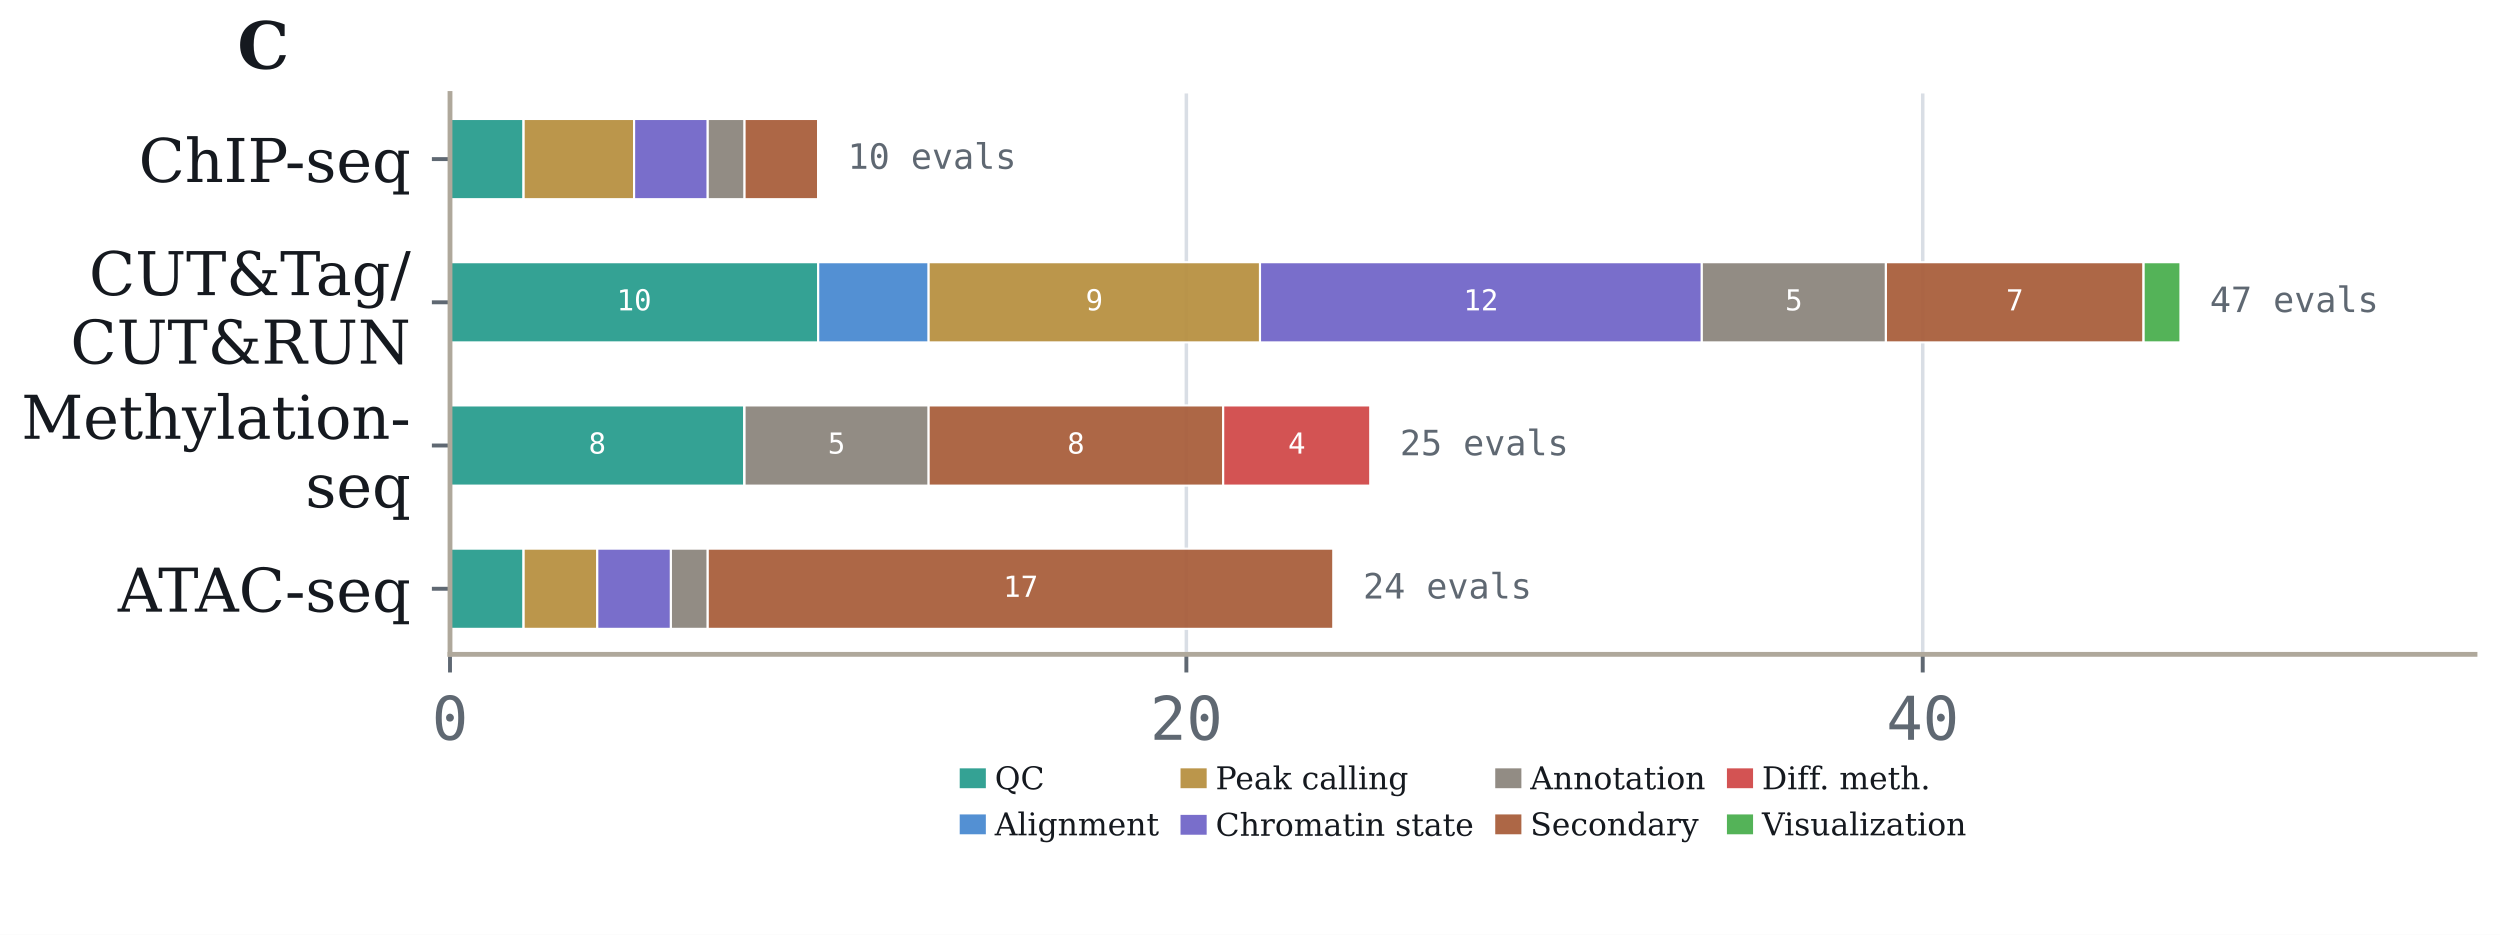
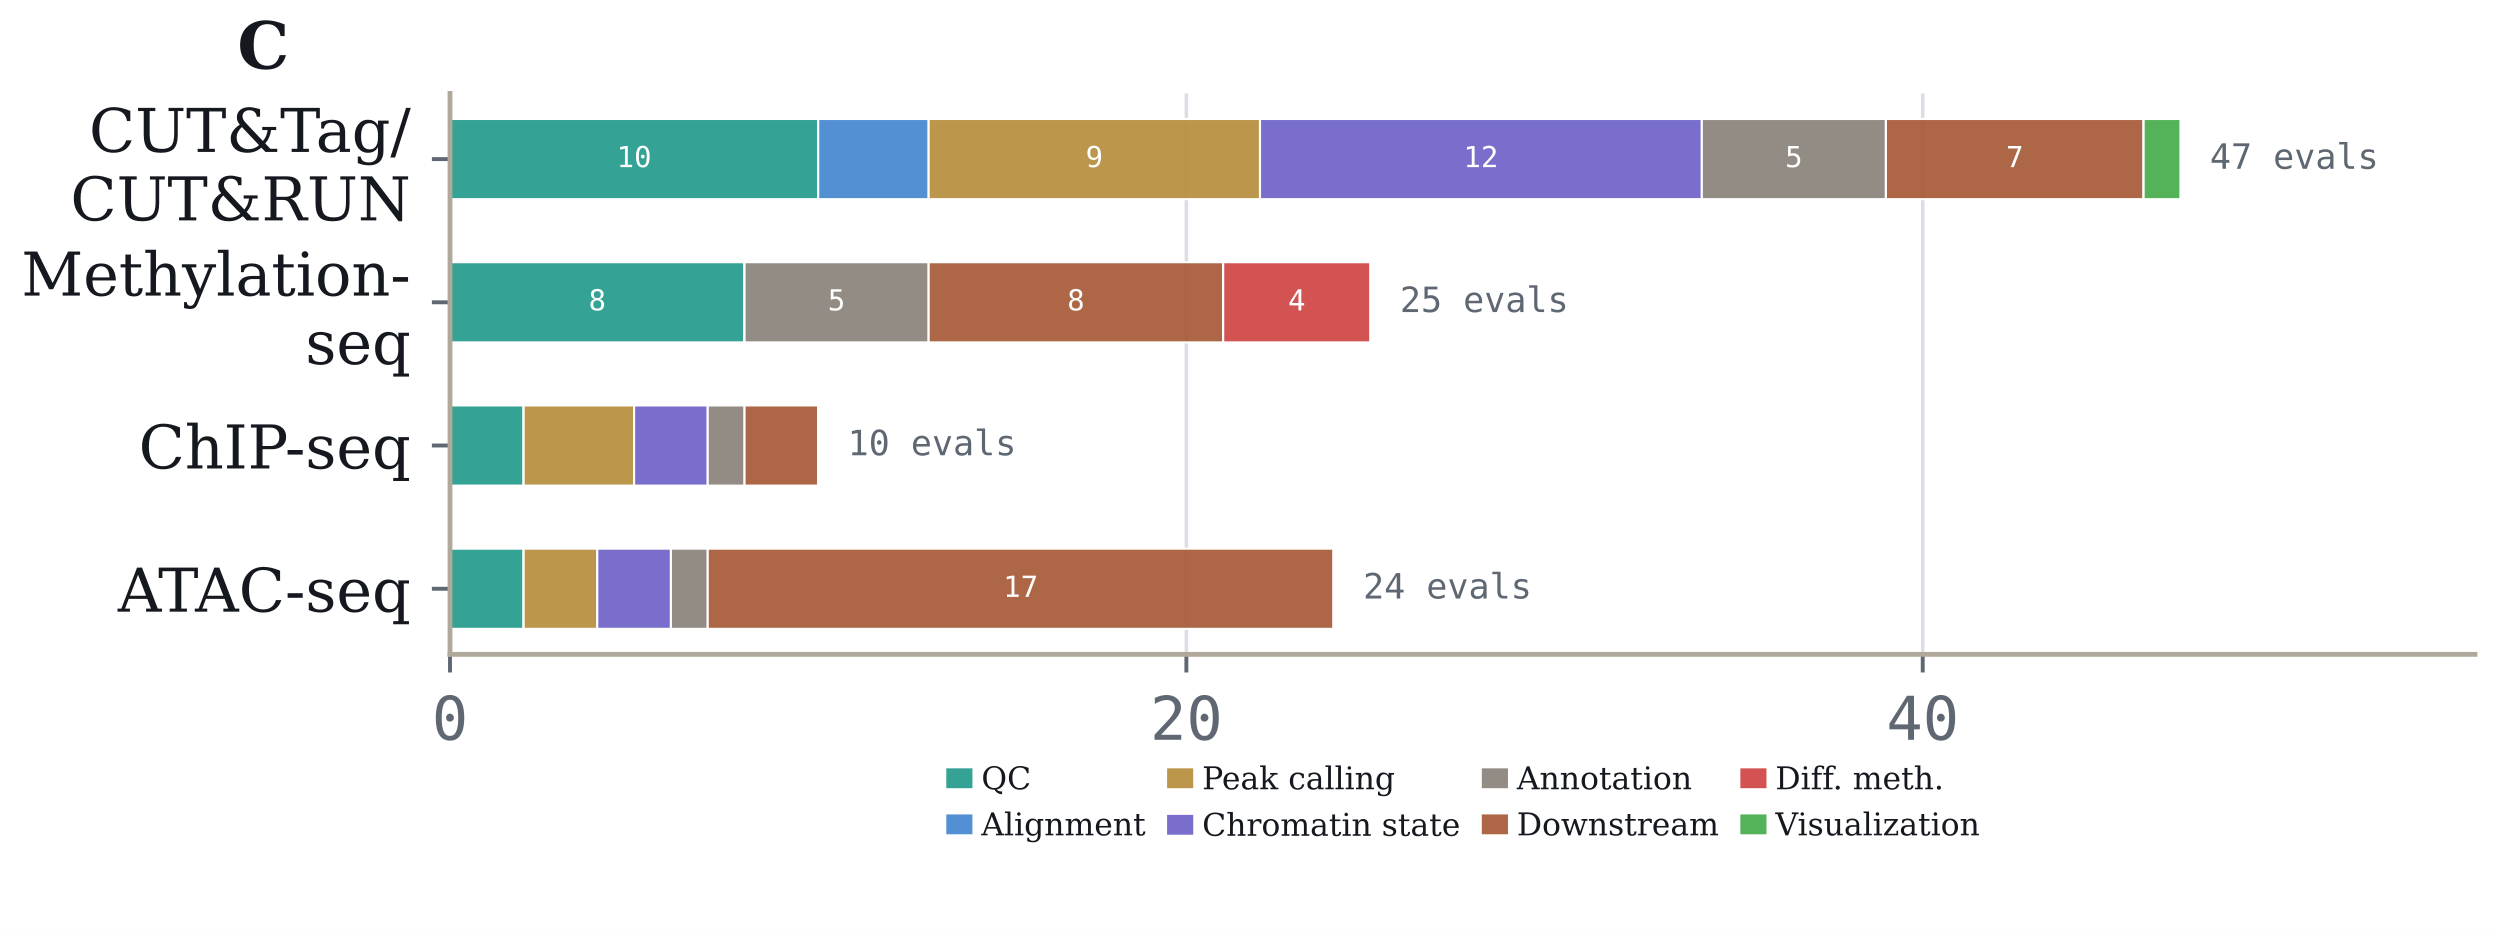
<svg xmlns="http://www.w3.org/2000/svg" xmlns:xlink="http://www.w3.org/1999/xlink" width="414pt" height="154.8pt" viewBox="0 0 414 154.8" version="1.1">
  <defs>
    <style type="text/css">*{stroke-linejoin: round; stroke-linecap: butt}</style>
  </defs>
  <g id="figure_1">
    <g id="patch_1">
      <path d="M 0 154.8  L 414 154.8  L 414 0  L 0 0  z " style="fill: #ffffff" />
    </g>
    <g id="axes_1">
      <g id="patch_2">
        <path d="M 74.52 108.36  L 409.86 108.36  L 409.86 15.48  L 74.52 15.48  z " style="fill: #ffffff" />
      </g>
      <g id="matplotlib.axis_1">
        <g id="xtick_1">
          <g id="line2d_1">
-             <path d="M 74.52 108.36  L 74.52 15.48  " clip-path="url(#p3cf0a6819d)" style="fill: none; stroke: #d9dee5; stroke-width: 0.58; stroke-linecap: square" />
+             <path d="M 74.52 108.36  L 74.52 15.48  " clip-path="url(#p53fe6e5245)" style="fill: none; stroke: #d9dee5; stroke-width: 0.58; stroke-linecap: square" />
          </g>
          <g id="line2d_2">
            <defs>
-               <path id="m60d0b8f4a0" d="M 0 0  L 0 3  " style="stroke: #5f6872; stroke-width: 0.65" />
+               <path id="m1442a773d7" d="M 0 0  L 0 3  " style="stroke: #5f6872; stroke-width: 0.65" />
            </defs>
            <g>
-               <use xlink:href="#m60d0b8f4a0" x="74.52" y="108.36" style="fill: #5f6872; stroke: #5f6872; stroke-width: 0.65" />
+               <use xlink:href="#m1442a773d7" x="74.52" y="108.36" style="fill: #5f6872; stroke: #5f6872; stroke-width: 0.65" />
            </g>
          </g>
          <g id="text_1">
            <text style="font-size: 10px; font-family: 'DejaVu Sans Mono', monospace; text-anchor: middle; fill: #5f6872" x="74.52" y="122.512" transform="rotate(-0 74.52 122.5116)">0</text>
          </g>
        </g>
        <g id="xtick_2">
          <g id="line2d_3">
-             <path d="M 196.462 108.36  L 196.462 15.48  " clip-path="url(#p3cf0a6819d)" style="fill: none; stroke: #d9dee5; stroke-width: 0.58; stroke-linecap: square" />
+             <path d="M 196.462 108.36  L 196.462 15.48  " clip-path="url(#p53fe6e5245)" style="fill: none; stroke: #d9dee5; stroke-width: 0.58; stroke-linecap: square" />
          </g>
          <g id="line2d_4">
            <g>
-               <use xlink:href="#m60d0b8f4a0" x="196.462" y="108.36" style="fill: #5f6872; stroke: #5f6872; stroke-width: 0.65" />
+               <use xlink:href="#m1442a773d7" x="196.462" y="108.36" style="fill: #5f6872; stroke: #5f6872; stroke-width: 0.65" />
            </g>
          </g>
          <g id="text_2">
            <text style="font-size: 10px; font-family: 'DejaVu Sans Mono', monospace; text-anchor: middle; fill: #5f6872" x="196.462" y="122.512" transform="rotate(-0 196.4618 122.5116)">20</text>
          </g>
        </g>
        <g id="xtick_3">
          <g id="line2d_5">
-             <path d="M 318.404 108.36  L 318.404 15.48  " clip-path="url(#p3cf0a6819d)" style="fill: none; stroke: #d9dee5; stroke-width: 0.58; stroke-linecap: square" />
+             <path d="M 318.404 108.36  L 318.404 15.48  " clip-path="url(#p53fe6e5245)" style="fill: none; stroke: #d9dee5; stroke-width: 0.58; stroke-linecap: square" />
          </g>
          <g id="line2d_6">
            <g>
-               <use xlink:href="#m60d0b8f4a0" x="318.404" y="108.36" style="fill: #5f6872; stroke: #5f6872; stroke-width: 0.65" />
+               <use xlink:href="#m1442a773d7" x="318.404" y="108.36" style="fill: #5f6872; stroke: #5f6872; stroke-width: 0.65" />
            </g>
          </g>
          <g id="text_3">
            <text style="font-size: 10px; font-family: 'DejaVu Sans Mono', monospace; text-anchor: middle; fill: #5f6872" x="318.404" y="122.512" transform="rotate(-0 318.4036 122.5116)">40</text>
          </g>
        </g>
      </g>
      <g id="matplotlib.axis_2">
        <g id="ytick_1">
          <g id="line2d_7">
            <defs>
-               <path id="mdb639b6b2f" d="M 0 0  L -3 0  " style="stroke: #5f6872; stroke-width: 0.65" />
+               <path id="m7e31153f26" d="M 0 0  L -3 0  " style="stroke: #5f6872; stroke-width: 0.65" />
            </defs>
            <g>
-               <use xlink:href="#mdb639b6b2f" x="74.52" y="26.343" style="fill: #5f6872; stroke: #5f6872; stroke-width: 0.65" />
+               <use xlink:href="#m7e31153f26" x="74.52" y="26.343" style="fill: #5f6872; stroke: #5f6872; stroke-width: 0.65" />
            </g>
          </g>
          <g id="text_4">
-             <text style="font-size: 10px; font-family: 'DejaVu Serif', serif; text-anchor: end; fill: #15191f" x="68.02" y="30.142" transform="rotate(-0 68.02 30.1421)">ChIP-seq</text>
+             <text style="font-size: 10px; font-family: 'DejaVu Serif', serif; fill: #15191f" transform="translate(14.74031 25.16085)">CUT&amp;Tag/</text>
+             <text style="font-size: 10px; font-family: 'DejaVu Serif', serif; fill: #15191f" transform="translate(11.66062 36.50085)">CUT&amp;RUN</text>
          </g>
        </g>
        <g id="ytick_2">
          <g id="line2d_8">
            <g>
-               <use xlink:href="#mdb639b6b2f" x="74.52" y="50.061" style="fill: #5f6872; stroke: #5f6872; stroke-width: 0.65" />
+               <use xlink:href="#m7e31153f26" x="74.52" y="50.061" style="fill: #5f6872; stroke: #5f6872; stroke-width: 0.65" />
            </g>
          </g>
          <g id="text_5">
-             <text style="font-size: 10px; font-family: 'DejaVu Serif', serif; fill: #15191f" transform="translate(14.74031 48.87893)">CUT&amp;Tag/</text>
-             <text style="font-size: 10px; font-family: 'DejaVu Serif', serif; fill: #15191f" transform="translate(11.66062 60.21893)">CUT&amp;RUN</text>
+             <text style="font-size: 10px; font-family: 'DejaVu Serif', serif; fill: #15191f" transform="translate(3.534062 48.95002)">Methylation-</text>
+             <text style="font-size: 10px; font-family: 'DejaVu Serif', serif; fill: #15191f" transform="translate(50.56844 60.29002)">seq</text>
          </g>
        </g>
        <g id="ytick_3">
          <g id="line2d_9">
            <g>
-               <use xlink:href="#mdb639b6b2f" x="74.52" y="73.779" style="fill: #5f6872; stroke: #5f6872; stroke-width: 0.65" />
+               <use xlink:href="#m7e31153f26" x="74.52" y="73.779" style="fill: #5f6872; stroke: #5f6872; stroke-width: 0.65" />
            </g>
          </g>
          <g id="text_6">
-             <text style="font-size: 10px; font-family: 'DejaVu Serif', serif; fill: #15191f" transform="translate(3.534062 72.6681)">Methylation-</text>
-             <text style="font-size: 10px; font-family: 'DejaVu Serif', serif; fill: #15191f" transform="translate(50.56844 84.0081)">seq</text>
+             <text style="font-size: 10px; font-family: 'DejaVu Serif', serif; text-anchor: end; fill: #15191f" x="68.02" y="77.578" transform="rotate(-0 68.02 77.57826)">ChIP-seq</text>
          </g>
        </g>
        <g id="ytick_4">
          <g id="line2d_10">
            <g>
-               <use xlink:href="#mdb639b6b2f" x="74.52" y="97.497" style="fill: #5f6872; stroke: #5f6872; stroke-width: 0.65" />
+               <use xlink:href="#m7e31153f26" x="74.52" y="97.497" style="fill: #5f6872; stroke: #5f6872; stroke-width: 0.65" />
            </g>
          </g>
          <g id="text_7">
            <text style="font-size: 10px; font-family: 'DejaVu Serif', serif; text-anchor: end; fill: #15191f" x="68.02" y="101.296" transform="rotate(-0 68.02 101.2963)">ATAC-seq</text>
          </g>
        </g>
      </g>
      <g id="patch_3">
-         <path d="M 74.52 19.702  L 86.714 19.702  L 86.714 32.984  L 74.52 32.984  z " clip-path="url(#p3cf0a6819d)" style="fill: #2a9d8f; opacity: 0.95; stroke: #ffffff; stroke-width: 0.35; stroke-linejoin: miter" />
+         <path d="M 74.52 19.702  L 135.491 19.702  L 135.491 32.984  L 74.52 32.984  z " clip-path="url(#p53fe6e5245)" style="fill: #2a9d8f; opacity: 0.95; stroke: #ffffff; stroke-width: 0.35; stroke-linejoin: miter" />
      </g>
      <g id="patch_4">
-         <path d="M 74.52 43.42  L 135.491 43.42  L 135.491 56.702  L 74.52 56.702  z " clip-path="url(#p3cf0a6819d)" style="fill: #2a9d8f; opacity: 0.95; stroke: #ffffff; stroke-width: 0.35; stroke-linejoin: miter" />
+         <path d="M 74.52 43.42  L 123.297 43.42  L 123.297 56.702  L 74.52 56.702  z " clip-path="url(#p53fe6e5245)" style="fill: #2a9d8f; opacity: 0.95; stroke: #ffffff; stroke-width: 0.35; stroke-linejoin: miter" />
      </g>
      <g id="patch_5">
-         <path d="M 74.52 67.138  L 123.297 67.138  L 123.297 80.42  L 74.52 80.42  z " clip-path="url(#p3cf0a6819d)" style="fill: #2a9d8f; opacity: 0.95; stroke: #ffffff; stroke-width: 0.35; stroke-linejoin: miter" />
+         <path d="M 74.52 67.138  L 86.714 67.138  L 86.714 80.42  L 74.52 80.42  z " clip-path="url(#p53fe6e5245)" style="fill: #2a9d8f; opacity: 0.95; stroke: #ffffff; stroke-width: 0.35; stroke-linejoin: miter" />
      </g>
      <g id="patch_6">
-         <path d="M 74.52 90.856  L 86.714 90.856  L 86.714 104.138  L 74.52 104.138  z " clip-path="url(#p3cf0a6819d)" style="fill: #2a9d8f; opacity: 0.95; stroke: #ffffff; stroke-width: 0.35; stroke-linejoin: miter" />
+         <path d="M 74.52 90.856  L 86.714 90.856  L 86.714 104.138  L 74.52 104.138  z " clip-path="url(#p53fe6e5245)" style="fill: #2a9d8f; opacity: 0.95; stroke: #ffffff; stroke-width: 0.35; stroke-linejoin: miter" />
      </g>
      <g id="patch_7">
-         <path d="M 86.714 19.702  L 86.714 19.702  L 86.714 32.984  L 86.714 32.984  z " clip-path="url(#p3cf0a6819d)" style="fill: #4b8bd1; opacity: 0.95; stroke: #ffffff; stroke-width: 0.35; stroke-linejoin: miter" />
+         <path d="M 135.491 19.702  L 153.782 19.702  L 153.782 32.984  L 135.491 32.984  z " clip-path="url(#p53fe6e5245)" style="fill: #4b8bd1; opacity: 0.95; stroke: #ffffff; stroke-width: 0.35; stroke-linejoin: miter" />
      </g>
      <g id="patch_8">
-         <path d="M 135.491 43.42  L 153.782 43.42  L 153.782 56.702  L 135.491 56.702  z " clip-path="url(#p3cf0a6819d)" style="fill: #4b8bd1; opacity: 0.95; stroke: #ffffff; stroke-width: 0.35; stroke-linejoin: miter" />
+         <path d="M 123.297 43.42  L 123.297 43.42  L 123.297 56.702  L 123.297 56.702  z " clip-path="url(#p53fe6e5245)" style="fill: #4b8bd1; opacity: 0.95; stroke: #ffffff; stroke-width: 0.35; stroke-linejoin: miter" />
      </g>
      <g id="patch_9">
-         <path d="M 123.297 67.138  L 123.297 67.138  L 123.297 80.42  L 123.297 80.42  z " clip-path="url(#p3cf0a6819d)" style="fill: #4b8bd1; opacity: 0.95; stroke: #ffffff; stroke-width: 0.35; stroke-linejoin: miter" />
+         <path d="M 86.714 67.138  L 86.714 67.138  L 86.714 80.42  L 86.714 80.42  z " clip-path="url(#p53fe6e5245)" style="fill: #4b8bd1; opacity: 0.95; stroke: #ffffff; stroke-width: 0.35; stroke-linejoin: miter" />
      </g>
      <g id="patch_10">
-         <path d="M 86.714 90.856  L 86.714 90.856  L 86.714 104.138  L 86.714 104.138  z " clip-path="url(#p3cf0a6819d)" style="fill: #4b8bd1; opacity: 0.95; stroke: #ffffff; stroke-width: 0.35; stroke-linejoin: miter" />
+         <path d="M 86.714 90.856  L 86.714 90.856  L 86.714 104.138  L 86.714 104.138  z " clip-path="url(#p53fe6e5245)" style="fill: #4b8bd1; opacity: 0.95; stroke: #ffffff; stroke-width: 0.35; stroke-linejoin: miter" />
      </g>
      <g id="patch_11">
-         <path d="M 86.714 19.702  L 105.005 19.702  L 105.005 32.984  L 86.714 32.984  z " clip-path="url(#p3cf0a6819d)" style="fill: #b89142; opacity: 0.95; stroke: #ffffff; stroke-width: 0.35; stroke-linejoin: miter" />
+         <path d="M 153.782 19.702  L 208.656 19.702  L 208.656 32.984  L 153.782 32.984  z " clip-path="url(#p53fe6e5245)" style="fill: #b89142; opacity: 0.95; stroke: #ffffff; stroke-width: 0.35; stroke-linejoin: miter" />
      </g>
      <g id="patch_12">
-         <path d="M 153.782 43.42  L 208.656 43.42  L 208.656 56.702  L 153.782 56.702  z " clip-path="url(#p3cf0a6819d)" style="fill: #b89142; opacity: 0.95; stroke: #ffffff; stroke-width: 0.35; stroke-linejoin: miter" />
+         <path d="M 123.297 43.42  L 123.297 43.42  L 123.297 56.702  L 123.297 56.702  z " clip-path="url(#p53fe6e5245)" style="fill: #b89142; opacity: 0.95; stroke: #ffffff; stroke-width: 0.35; stroke-linejoin: miter" />
      </g>
      <g id="patch_13">
-         <path d="M 123.297 67.138  L 123.297 67.138  L 123.297 80.42  L 123.297 80.42  z " clip-path="url(#p3cf0a6819d)" style="fill: #b89142; opacity: 0.95; stroke: #ffffff; stroke-width: 0.35; stroke-linejoin: miter" />
+         <path d="M 86.714 67.138  L 105.005 67.138  L 105.005 80.42  L 86.714 80.42  z " clip-path="url(#p53fe6e5245)" style="fill: #b89142; opacity: 0.95; stroke: #ffffff; stroke-width: 0.35; stroke-linejoin: miter" />
      </g>
      <g id="patch_14">
-         <path d="M 86.714 90.856  L 98.908 90.856  L 98.908 104.138  L 86.714 104.138  z " clip-path="url(#p3cf0a6819d)" style="fill: #b89142; opacity: 0.95; stroke: #ffffff; stroke-width: 0.35; stroke-linejoin: miter" />
+         <path d="M 86.714 90.856  L 98.908 90.856  L 98.908 104.138  L 86.714 104.138  z " clip-path="url(#p53fe6e5245)" style="fill: #b89142; opacity: 0.95; stroke: #ffffff; stroke-width: 0.35; stroke-linejoin: miter" />
      </g>
      <g id="patch_15">
-         <path d="M 105.005 19.702  L 117.2 19.702  L 117.2 32.984  L 105.005 32.984  z " clip-path="url(#p3cf0a6819d)" style="fill: #7267c8; opacity: 0.95; stroke: #ffffff; stroke-width: 0.35; stroke-linejoin: miter" />
+         <path d="M 208.656 19.702  L 281.821 19.702  L 281.821 32.984  L 208.656 32.984  z " clip-path="url(#p53fe6e5245)" style="fill: #7267c8; opacity: 0.95; stroke: #ffffff; stroke-width: 0.35; stroke-linejoin: miter" />
      </g>
      <g id="patch_16">
-         <path d="M 208.656 43.42  L 281.821 43.42  L 281.821 56.702  L 208.656 56.702  z " clip-path="url(#p3cf0a6819d)" style="fill: #7267c8; opacity: 0.95; stroke: #ffffff; stroke-width: 0.35; stroke-linejoin: miter" />
+         <path d="M 123.297 43.42  L 123.297 43.42  L 123.297 56.702  L 123.297 56.702  z " clip-path="url(#p53fe6e5245)" style="fill: #7267c8; opacity: 0.95; stroke: #ffffff; stroke-width: 0.35; stroke-linejoin: miter" />
      </g>
      <g id="patch_17">
-         <path d="M 123.297 67.138  L 123.297 67.138  L 123.297 80.42  L 123.297 80.42  z " clip-path="url(#p3cf0a6819d)" style="fill: #7267c8; opacity: 0.95; stroke: #ffffff; stroke-width: 0.35; stroke-linejoin: miter" />
+         <path d="M 105.005 67.138  L 117.2 67.138  L 117.2 80.42  L 105.005 80.42  z " clip-path="url(#p53fe6e5245)" style="fill: #7267c8; opacity: 0.95; stroke: #ffffff; stroke-width: 0.35; stroke-linejoin: miter" />
      </g>
      <g id="patch_18">
-         <path d="M 98.908 90.856  L 111.103 90.856  L 111.103 104.138  L 98.908 104.138  z " clip-path="url(#p3cf0a6819d)" style="fill: #7267c8; opacity: 0.95; stroke: #ffffff; stroke-width: 0.35; stroke-linejoin: miter" />
+         <path d="M 98.908 90.856  L 111.103 90.856  L 111.103 104.138  L 98.908 104.138  z " clip-path="url(#p53fe6e5245)" style="fill: #7267c8; opacity: 0.95; stroke: #ffffff; stroke-width: 0.35; stroke-linejoin: miter" />
      </g>
      <g id="patch_19">
-         <path d="M 117.2 19.702  L 123.297 19.702  L 123.297 32.984  L 117.2 32.984  z " clip-path="url(#p3cf0a6819d)" style="fill: #8d867e; opacity: 0.95; stroke: #ffffff; stroke-width: 0.35; stroke-linejoin: miter" />
+         <path d="M 281.821 19.702  L 312.307 19.702  L 312.307 32.984  L 281.821 32.984  z " clip-path="url(#p53fe6e5245)" style="fill: #8d867e; opacity: 0.95; stroke: #ffffff; stroke-width: 0.35; stroke-linejoin: miter" />
      </g>
      <g id="patch_20">
-         <path d="M 281.821 43.42  L 312.307 43.42  L 312.307 56.702  L 281.821 56.702  z " clip-path="url(#p3cf0a6819d)" style="fill: #8d867e; opacity: 0.95; stroke: #ffffff; stroke-width: 0.35; stroke-linejoin: miter" />
+         <path d="M 123.297 43.42  L 153.782 43.42  L 153.782 56.702  L 123.297 56.702  z " clip-path="url(#p53fe6e5245)" style="fill: #8d867e; opacity: 0.95; stroke: #ffffff; stroke-width: 0.35; stroke-linejoin: miter" />
      </g>
      <g id="patch_21">
-         <path d="M 123.297 67.138  L 153.782 67.138  L 153.782 80.42  L 123.297 80.42  z " clip-path="url(#p3cf0a6819d)" style="fill: #8d867e; opacity: 0.95; stroke: #ffffff; stroke-width: 0.35; stroke-linejoin: miter" />
+         <path d="M 117.2 67.138  L 123.297 67.138  L 123.297 80.42  L 117.2 80.42  z " clip-path="url(#p53fe6e5245)" style="fill: #8d867e; opacity: 0.95; stroke: #ffffff; stroke-width: 0.35; stroke-linejoin: miter" />
      </g>
      <g id="patch_22">
-         <path d="M 111.103 90.856  L 117.2 90.856  L 117.2 104.138  L 111.103 104.138  z " clip-path="url(#p3cf0a6819d)" style="fill: #8d867e; opacity: 0.95; stroke: #ffffff; stroke-width: 0.35; stroke-linejoin: miter" />
+         <path d="M 111.103 90.856  L 117.2 90.856  L 117.2 104.138  L 111.103 104.138  z " clip-path="url(#p53fe6e5245)" style="fill: #8d867e; opacity: 0.95; stroke: #ffffff; stroke-width: 0.35; stroke-linejoin: miter" />
      </g>
      <g id="patch_23">
-         <path d="M 123.297 19.702  L 135.491 19.702  L 135.491 32.984  L 123.297 32.984  z " clip-path="url(#p3cf0a6819d)" style="fill: #a95f3d; opacity: 0.95; stroke: #ffffff; stroke-width: 0.35; stroke-linejoin: miter" />
+         <path d="M 312.307 19.702  L 354.986 19.702  L 354.986 32.984  L 312.307 32.984  z " clip-path="url(#p53fe6e5245)" style="fill: #a95f3d; opacity: 0.95; stroke: #ffffff; stroke-width: 0.35; stroke-linejoin: miter" />
      </g>
      <g id="patch_24">
-         <path d="M 312.307 43.42  L 354.986 43.42  L 354.986 56.702  L 312.307 56.702  z " clip-path="url(#p3cf0a6819d)" style="fill: #a95f3d; opacity: 0.95; stroke: #ffffff; stroke-width: 0.35; stroke-linejoin: miter" />
+         <path d="M 153.782 43.42  L 202.559 43.42  L 202.559 56.702  L 153.782 56.702  z " clip-path="url(#p53fe6e5245)" style="fill: #a95f3d; opacity: 0.95; stroke: #ffffff; stroke-width: 0.35; stroke-linejoin: miter" />
      </g>
      <g id="patch_25">
-         <path d="M 153.782 67.138  L 202.559 67.138  L 202.559 80.42  L 153.782 80.42  z " clip-path="url(#p3cf0a6819d)" style="fill: #a95f3d; opacity: 0.95; stroke: #ffffff; stroke-width: 0.35; stroke-linejoin: miter" />
+         <path d="M 123.297 67.138  L 135.491 67.138  L 135.491 80.42  L 123.297 80.42  z " clip-path="url(#p53fe6e5245)" style="fill: #a95f3d; opacity: 0.95; stroke: #ffffff; stroke-width: 0.35; stroke-linejoin: miter" />
      </g>
      <g id="patch_26">
-         <path d="M 117.2 90.856  L 220.85 90.856  L 220.85 104.138  L 117.2 104.138  z " clip-path="url(#p3cf0a6819d)" style="fill: #a95f3d; opacity: 0.95; stroke: #ffffff; stroke-width: 0.35; stroke-linejoin: miter" />
+         <path d="M 117.2 90.856  L 220.85 90.856  L 220.85 104.138  L 117.2 104.138  z " clip-path="url(#p53fe6e5245)" style="fill: #a95f3d; opacity: 0.95; stroke: #ffffff; stroke-width: 0.35; stroke-linejoin: miter" />
      </g>
      <g id="patch_27">
-         <path d="M 135.491 19.702  L 135.491 19.702  L 135.491 32.984  L 135.491 32.984  z " clip-path="url(#p3cf0a6819d)" style="fill: #d14b4b; opacity: 0.95; stroke: #ffffff; stroke-width: 0.35; stroke-linejoin: miter" />
+         <path d="M 354.986 19.702  L 354.986 19.702  L 354.986 32.984  L 354.986 32.984  z " clip-path="url(#p53fe6e5245)" style="fill: #d14b4b; opacity: 0.95; stroke: #ffffff; stroke-width: 0.35; stroke-linejoin: miter" />
      </g>
      <g id="patch_28">
-         <path d="M 354.986 43.42  L 354.986 43.42  L 354.986 56.702  L 354.986 56.702  z " clip-path="url(#p3cf0a6819d)" style="fill: #d14b4b; opacity: 0.95; stroke: #ffffff; stroke-width: 0.35; stroke-linejoin: miter" />
+         <path d="M 202.559 43.42  L 226.947 43.42  L 226.947 56.702  L 202.559 56.702  z " clip-path="url(#p53fe6e5245)" style="fill: #d14b4b; opacity: 0.95; stroke: #ffffff; stroke-width: 0.35; stroke-linejoin: miter" />
      </g>
      <g id="patch_29">
-         <path d="M 202.559 67.138  L 226.947 67.138  L 226.947 80.42  L 202.559 80.42  z " clip-path="url(#p3cf0a6819d)" style="fill: #d14b4b; opacity: 0.95; stroke: #ffffff; stroke-width: 0.35; stroke-linejoin: miter" />
+         <path d="M 135.491 67.138  L 135.491 67.138  L 135.491 80.42  L 135.491 80.42  z " clip-path="url(#p53fe6e5245)" style="fill: #d14b4b; opacity: 0.95; stroke: #ffffff; stroke-width: 0.35; stroke-linejoin: miter" />
      </g>
      <g id="patch_30">
-         <path d="M 220.85 90.856  L 220.85 90.856  L 220.85 104.138  L 220.85 104.138  z " clip-path="url(#p3cf0a6819d)" style="fill: #d14b4b; opacity: 0.95; stroke: #ffffff; stroke-width: 0.35; stroke-linejoin: miter" />
+         <path d="M 220.85 90.856  L 220.85 90.856  L 220.85 104.138  L 220.85 104.138  z " clip-path="url(#p53fe6e5245)" style="fill: #d14b4b; opacity: 0.95; stroke: #ffffff; stroke-width: 0.35; stroke-linejoin: miter" />
      </g>
      <g id="patch_31">
-         <path d="M 135.491 19.702  L 135.491 19.702  L 135.491 32.984  L 135.491 32.984  z " clip-path="url(#p3cf0a6819d)" style="fill: #4caf50; opacity: 0.95; stroke: #ffffff; stroke-width: 0.35; stroke-linejoin: miter" />
+         <path d="M 354.986 19.702  L 361.083 19.702  L 361.083 32.984  L 354.986 32.984  z " clip-path="url(#p53fe6e5245)" style="fill: #4caf50; opacity: 0.95; stroke: #ffffff; stroke-width: 0.35; stroke-linejoin: miter" />
      </g>
      <g id="patch_32">
-         <path d="M 354.986 43.42  L 361.083 43.42  L 361.083 56.702  L 354.986 56.702  z " clip-path="url(#p3cf0a6819d)" style="fill: #4caf50; opacity: 0.95; stroke: #ffffff; stroke-width: 0.35; stroke-linejoin: miter" />
+         <path d="M 226.947 43.42  L 226.947 43.42  L 226.947 56.702  L 226.947 56.702  z " clip-path="url(#p53fe6e5245)" style="fill: #4caf50; opacity: 0.95; stroke: #ffffff; stroke-width: 0.35; stroke-linejoin: miter" />
      </g>
      <g id="patch_33">
-         <path d="M 226.947 67.138  L 226.947 67.138  L 226.947 80.42  L 226.947 80.42  z " clip-path="url(#p3cf0a6819d)" style="fill: #4caf50; opacity: 0.95; stroke: #ffffff; stroke-width: 0.35; stroke-linejoin: miter" />
+         <path d="M 135.491 67.138  L 135.491 67.138  L 135.491 80.42  L 135.491 80.42  z " clip-path="url(#p53fe6e5245)" style="fill: #4caf50; opacity: 0.95; stroke: #ffffff; stroke-width: 0.35; stroke-linejoin: miter" />
      </g>
      <g id="patch_34">
-         <path d="M 220.85 90.856  L 220.85 90.856  L 220.85 104.138  L 220.85 104.138  z " clip-path="url(#p3cf0a6819d)" style="fill: #4caf50; opacity: 0.95; stroke: #ffffff; stroke-width: 0.35; stroke-linejoin: miter" />
+         <path d="M 220.85 90.856  L 220.85 90.856  L 220.85 104.138  L 220.85 104.138  z " clip-path="url(#p53fe6e5245)" style="fill: #4caf50; opacity: 0.95; stroke: #ffffff; stroke-width: 0.35; stroke-linejoin: miter" />
      </g>
      <g id="patch_35">
        <path d="M 74.52 108.36  L 74.52 15.48  " style="fill: none; stroke: #afa89b; stroke-width: 0.8; stroke-linejoin: miter; stroke-linecap: square" />
      </g>
      <g id="patch_36">
        <path d="M 74.52 108.36  L 409.86 108.36  " style="fill: none; stroke: #afa89b; stroke-width: 0.8; stroke-linejoin: miter; stroke-linecap: square" />
      </g>
      <g id="text_8">
-         <text style="font-size: 4.8px; font-family: 'DejaVu Sans Mono', monospace; text-anchor: middle; fill: #ffffff" x="105.005" y="51.398" transform="rotate(-0 105.0055 51.39821)">10</text>
+         <text style="font-size: 4.8px; font-family: 'DejaVu Sans Mono', monospace; text-anchor: middle; fill: #ffffff" x="105.005" y="27.68" transform="rotate(-0 105.0055 27.68013)">10</text>
      </g>
      <g id="text_9">
-         <text style="font-size: 4.8px; font-family: 'DejaVu Sans Mono', monospace; text-anchor: middle; fill: #ffffff" x="98.908" y="75.116" transform="rotate(-0 98.90836 75.11629)">8</text>
+         <text style="font-size: 4.8px; font-family: 'DejaVu Sans Mono', monospace; text-anchor: middle; fill: #ffffff" x="98.908" y="51.398" transform="rotate(-0 98.90836 51.39821)">8</text>
      </g>
      <g id="text_10">
-         <text style="font-size: 4.8px; font-family: 'DejaVu Sans Mono', monospace; text-anchor: middle; fill: #ffffff" x="181.219" y="51.398" transform="rotate(-0 181.2191 51.39821)">9</text>
+         <text style="font-size: 4.8px; font-family: 'DejaVu Sans Mono', monospace; text-anchor: middle; fill: #ffffff" x="181.219" y="27.68" transform="rotate(-0 181.2191 27.68013)">9</text>
      </g>
      <g id="text_11">
-         <text style="font-size: 4.8px; font-family: 'DejaVu Sans Mono', monospace; text-anchor: middle; fill: #ffffff" x="245.239" y="51.398" transform="rotate(-0 245.2385 51.39821)">12</text>
+         <text style="font-size: 4.8px; font-family: 'DejaVu Sans Mono', monospace; text-anchor: middle; fill: #ffffff" x="245.239" y="27.68" transform="rotate(-0 245.2385 27.68013)">12</text>
      </g>
      <g id="text_12">
-         <text style="font-size: 4.8px; font-family: 'DejaVu Sans Mono', monospace; text-anchor: middle; fill: #ffffff" x="297.064" y="51.398" transform="rotate(-0 297.0638 51.39821)">5</text>
+         <text style="font-size: 4.8px; font-family: 'DejaVu Sans Mono', monospace; text-anchor: middle; fill: #ffffff" x="297.064" y="27.68" transform="rotate(-0 297.0638 27.68013)">5</text>
      </g>
      <g id="text_13">
-         <text style="font-size: 4.8px; font-family: 'DejaVu Sans Mono', monospace; text-anchor: middle; fill: #ffffff" x="138.539" y="75.116" transform="rotate(-0 138.5395 75.11629)">5</text>
+         <text style="font-size: 4.8px; font-family: 'DejaVu Sans Mono', monospace; text-anchor: middle; fill: #ffffff" x="138.539" y="51.398" transform="rotate(-0 138.5395 51.39821)">5</text>
      </g>
      <g id="text_14">
-         <text style="font-size: 4.8px; font-family: 'DejaVu Sans Mono', monospace; text-anchor: middle; fill: #ffffff" x="333.646" y="51.398" transform="rotate(-0 333.6464 51.39821)">7</text>
+         <text style="font-size: 4.8px; font-family: 'DejaVu Sans Mono', monospace; text-anchor: middle; fill: #ffffff" x="333.646" y="27.68" transform="rotate(-0 333.6464 27.68013)">7</text>
      </g>
      <g id="text_15">
-         <text style="font-size: 4.8px; font-family: 'DejaVu Sans Mono', monospace; text-anchor: middle; fill: #ffffff" x="178.171" y="75.116" transform="rotate(-0 178.1705 75.11629)">8</text>
+         <text style="font-size: 4.8px; font-family: 'DejaVu Sans Mono', monospace; text-anchor: middle; fill: #ffffff" x="178.171" y="51.398" transform="rotate(-0 178.1705 51.39821)">8</text>
      </g>
      <g id="text_16">
        <text style="font-size: 4.8px; font-family: 'DejaVu Sans Mono', monospace; text-anchor: middle; fill: #ffffff" x="169.025" y="98.834" transform="rotate(-0 169.0249 98.83437)">17</text>
      </g>
      <g id="text_17">
-         <text style="font-size: 4.8px; font-family: 'DejaVu Sans Mono', monospace; text-anchor: middle; fill: #ffffff" x="214.753" y="75.116" transform="rotate(-0 214.7531 75.11629)">4</text>
+         <text style="font-size: 4.8px; font-family: 'DejaVu Sans Mono', monospace; text-anchor: middle; fill: #ffffff" x="214.753" y="51.398" transform="rotate(-0 214.7531 51.39821)">4</text>
      </g>
      <g id="text_18">
-         <text style="font-size: 5.8px; font-family: 'DejaVu Sans Mono', monospace; text-anchor: start; fill: #5f6872" x="140.369" y="27.959" transform="rotate(-0 140.3686 27.95872)">10 evals</text>
+         <text style="font-size: 5.8px; font-family: 'DejaVu Sans Mono', monospace; text-anchor: start; fill: #5f6872" x="365.961" y="27.959" transform="rotate(-0 365.9609 27.95872)">47 evals</text>
      </g>
      <g id="text_19">
-         <text style="font-size: 5.8px; font-family: 'DejaVu Sans Mono', monospace; text-anchor: start; fill: #5f6872" x="365.961" y="51.677" transform="rotate(-0 365.9609 51.6768)">47 evals</text>
+         <text style="font-size: 5.8px; font-family: 'DejaVu Sans Mono', monospace; text-anchor: start; fill: #5f6872" x="231.825" y="51.677" transform="rotate(-0 231.8249 51.6768)">25 evals</text>
      </g>
      <g id="text_20">
-         <text style="font-size: 5.8px; font-family: 'DejaVu Sans Mono', monospace; text-anchor: start; fill: #5f6872" x="231.825" y="75.395" transform="rotate(-0 231.8249 75.39488)">25 evals</text>
+         <text style="font-size: 5.8px; font-family: 'DejaVu Sans Mono', monospace; text-anchor: start; fill: #5f6872" x="140.369" y="75.395" transform="rotate(-0 140.3686 75.39488)">10 evals</text>
      </g>
      <g id="text_21">
        <text style="font-size: 5.8px; font-family: 'DejaVu Sans Mono', monospace; text-anchor: start; fill: #5f6872" x="225.728" y="99.113" transform="rotate(-0 225.7279 99.11296)">24 evals</text>
      </g>
      <g id="text_22">
        <text style="font-weight: 700; font-size: 10.8px; font-family: 'DejaVu Serif', serif; text-anchor: start; fill: #15191f" x="39.309" y="11.376" transform="rotate(-0 39.3093 11.37634)">C</text>
      </g>
      <g id="legend_1">
        <g id="patch_37">
-           <path d="M 158.752 130.701  L 163.432 130.701  L 163.432 127.061  L 158.752 127.061  z " style="fill: #2a9d8f; opacity: 0.95; stroke: #ffffff; stroke-width: 0.35; stroke-linejoin: miter" />
+           <path d="M 156.53 130.701  L 161.21 130.701  L 161.21 127.061  L 156.53 127.061  z " style="fill: #2a9d8f; opacity: 0.95; stroke: #ffffff; stroke-width: 0.35; stroke-linejoin: miter" />
        </g>
        <g id="text_23">
-           <text style="font-size: 5.2px; font-family: 'DejaVu Serif', serif; text-anchor: start; fill: #15191f" x="164.732" y="130.701" transform="rotate(-0 164.7323 130.7008)">QC</text>
+           <text style="font-size: 5.2px; font-family: 'DejaVu Serif', serif; text-anchor: start; fill: #15191f" x="162.51" y="130.701" transform="rotate(-0 162.5097 130.7008)">QC</text>
        </g>
        <g id="patch_38">
-           <path d="M 158.752 138.333  L 163.432 138.333  L 163.432 134.693  L 158.752 134.693  z " style="fill: #4b8bd1; opacity: 0.95; stroke: #ffffff; stroke-width: 0.35; stroke-linejoin: miter" />
+           <path d="M 156.53 138.333  L 161.21 138.333  L 161.21 134.693  L 156.53 134.693  z " style="fill: #4b8bd1; opacity: 0.95; stroke: #ffffff; stroke-width: 0.35; stroke-linejoin: miter" />
        </g>
        <g id="text_24">
-           <text style="font-size: 5.2px; font-family: 'DejaVu Serif', serif; text-anchor: start; fill: #15191f" x="164.732" y="138.333" transform="rotate(-0 164.7323 138.3334)">Alignment</text>
+           <text style="font-size: 5.2px; font-family: 'DejaVu Serif', serif; text-anchor: start; fill: #15191f" x="162.51" y="138.333" transform="rotate(-0 162.5097 138.3334)">Alignment</text>
        </g>
        <g id="patch_39">
-           <path d="M 195.32 130.701  L 200 130.701  L 200 127.061  L 195.32 127.061  z " style="fill: #b89142; opacity: 0.95; stroke: #ffffff; stroke-width: 0.35; stroke-linejoin: miter" />
+           <path d="M 193.097 130.701  L 197.777 130.701  L 197.777 127.061  L 193.097 127.061  z " style="fill: #b89142; opacity: 0.95; stroke: #ffffff; stroke-width: 0.35; stroke-linejoin: miter" />
        </g>
        <g id="text_25">
-           <text style="font-size: 5.2px; font-family: 'DejaVu Serif', serif; text-anchor: start; fill: #15191f" x="201.3" y="130.701" transform="rotate(-0 201.2997 130.7008)">Peak calling</text>
+           <text style="font-size: 5.2px; font-family: 'DejaVu Serif', serif; text-anchor: start; fill: #15191f" x="199.077" y="130.701" transform="rotate(-0 199.0771 130.7008)">Peak calling</text>
        </g>
        <g id="patch_40">
-           <path d="M 195.32 138.407  L 200 138.407  L 200 134.767  L 195.32 134.767  z " style="fill: #7267c8; opacity: 0.95; stroke: #ffffff; stroke-width: 0.35; stroke-linejoin: miter" />
+           <path d="M 193.097 138.407  L 197.777 138.407  L 197.777 134.767  L 193.097 134.767  z " style="fill: #7267c8; opacity: 0.95; stroke: #ffffff; stroke-width: 0.35; stroke-linejoin: miter" />
        </g>
        <g id="text_26">
-           <text style="font-size: 5.2px; font-family: 'DejaVu Serif', serif; text-anchor: start; fill: #15191f" x="201.3" y="138.407" transform="rotate(-0 201.2997 138.4074)">Chromatin state</text>
+           <text style="font-size: 5.2px; font-family: 'DejaVu Serif', serif; text-anchor: start; fill: #15191f" x="199.077" y="138.407" transform="rotate(-0 199.0771 138.4074)">Chromatin state</text>
        </g>
        <g id="patch_41">
-           <path d="M 247.436 130.701  L 252.116 130.701  L 252.116 127.061  L 247.436 127.061  z " style="fill: #8d867e; opacity: 0.95; stroke: #ffffff; stroke-width: 0.35; stroke-linejoin: miter" />
+           <path d="M 245.213 130.701  L 249.893 130.701  L 249.893 127.061  L 245.213 127.061  z " style="fill: #8d867e; opacity: 0.95; stroke: #ffffff; stroke-width: 0.35; stroke-linejoin: miter" />
        </g>
        <g id="text_27">
-           <text style="font-size: 5.2px; font-family: 'DejaVu Serif', serif; text-anchor: start; fill: #15191f" x="253.416" y="130.701" transform="rotate(-0 253.4159 130.7008)">Annotation</text>
+           <text style="font-size: 5.2px; font-family: 'DejaVu Serif', serif; text-anchor: start; fill: #15191f" x="251.193" y="130.701" transform="rotate(-0 251.1933 130.7008)">Annotation</text>
        </g>
        <g id="patch_42">
-           <path d="M 247.436 138.333  L 252.116 138.333  L 252.116 134.693  L 247.436 134.693  z " style="fill: #a95f3d; opacity: 0.95; stroke: #ffffff; stroke-width: 0.35; stroke-linejoin: miter" />
+           <path d="M 245.213 138.333  L 249.893 138.333  L 249.893 134.693  L 245.213 134.693  z " style="fill: #a95f3d; opacity: 0.95; stroke: #ffffff; stroke-width: 0.35; stroke-linejoin: miter" />
        </g>
        <g id="text_28">
-           <text style="font-size: 5.2px; font-family: 'DejaVu Serif', serif; text-anchor: start; fill: #15191f" x="253.416" y="138.333" transform="rotate(-0 253.4159 138.3334)">Secondary</text>
+           <text style="font-size: 5.2px; font-family: 'DejaVu Serif', serif; text-anchor: start; fill: #15191f" x="251.193" y="138.333" transform="rotate(-0 251.1933 138.3334)">Downstream</text>
        </g>
        <g id="patch_43">
-           <path d="M 285.803 130.701  L 290.483 130.701  L 290.483 127.061  L 285.803 127.061  z " style="fill: #d14b4b; opacity: 0.95; stroke: #ffffff; stroke-width: 0.35; stroke-linejoin: miter" />
+           <path d="M 288.026 130.701  L 292.706 130.701  L 292.706 127.061  L 288.026 127.061  z " style="fill: #d14b4b; opacity: 0.95; stroke: #ffffff; stroke-width: 0.35; stroke-linejoin: miter" />
        </g>
        <g id="text_29">
-           <text style="font-size: 5.2px; font-family: 'DejaVu Serif', serif; text-anchor: start; fill: #15191f" x="291.783" y="130.701" transform="rotate(-0 291.783 130.7008)">Diff. meth.</text>
+           <text style="font-size: 5.2px; font-family: 'DejaVu Serif', serif; text-anchor: start; fill: #15191f" x="294.006" y="130.701" transform="rotate(-0 294.0056 130.7008)">Diff. meth.</text>
        </g>
        <g id="patch_44">
-           <path d="M 285.803 138.333  L 290.483 138.333  L 290.483 134.693  L 285.803 134.693  z " style="fill: #4caf50; opacity: 0.95; stroke: #ffffff; stroke-width: 0.35; stroke-linejoin: miter" />
+           <path d="M 288.026 138.333  L 292.706 138.333  L 292.706 134.693  L 288.026 134.693  z " style="fill: #4caf50; opacity: 0.95; stroke: #ffffff; stroke-width: 0.35; stroke-linejoin: miter" />
        </g>
        <g id="text_30">
-           <text style="font-size: 5.2px; font-family: 'DejaVu Serif', serif; text-anchor: start; fill: #15191f" x="291.783" y="138.333" transform="rotate(-0 291.783 138.3334)">Visualization</text>
+           <text style="font-size: 5.2px; font-family: 'DejaVu Serif', serif; text-anchor: start; fill: #15191f" x="294.006" y="138.333" transform="rotate(-0 294.0056 138.3334)">Visualization</text>
        </g>
      </g>
    </g>
  </g>
  <defs>
-     <clipPath id="p3cf0a6819d">
+     <clipPath id="p53fe6e5245">
      <rect x="74.52" y="15.48" width="335.34" height="92.88" />
    </clipPath>
  </defs>
</svg>
